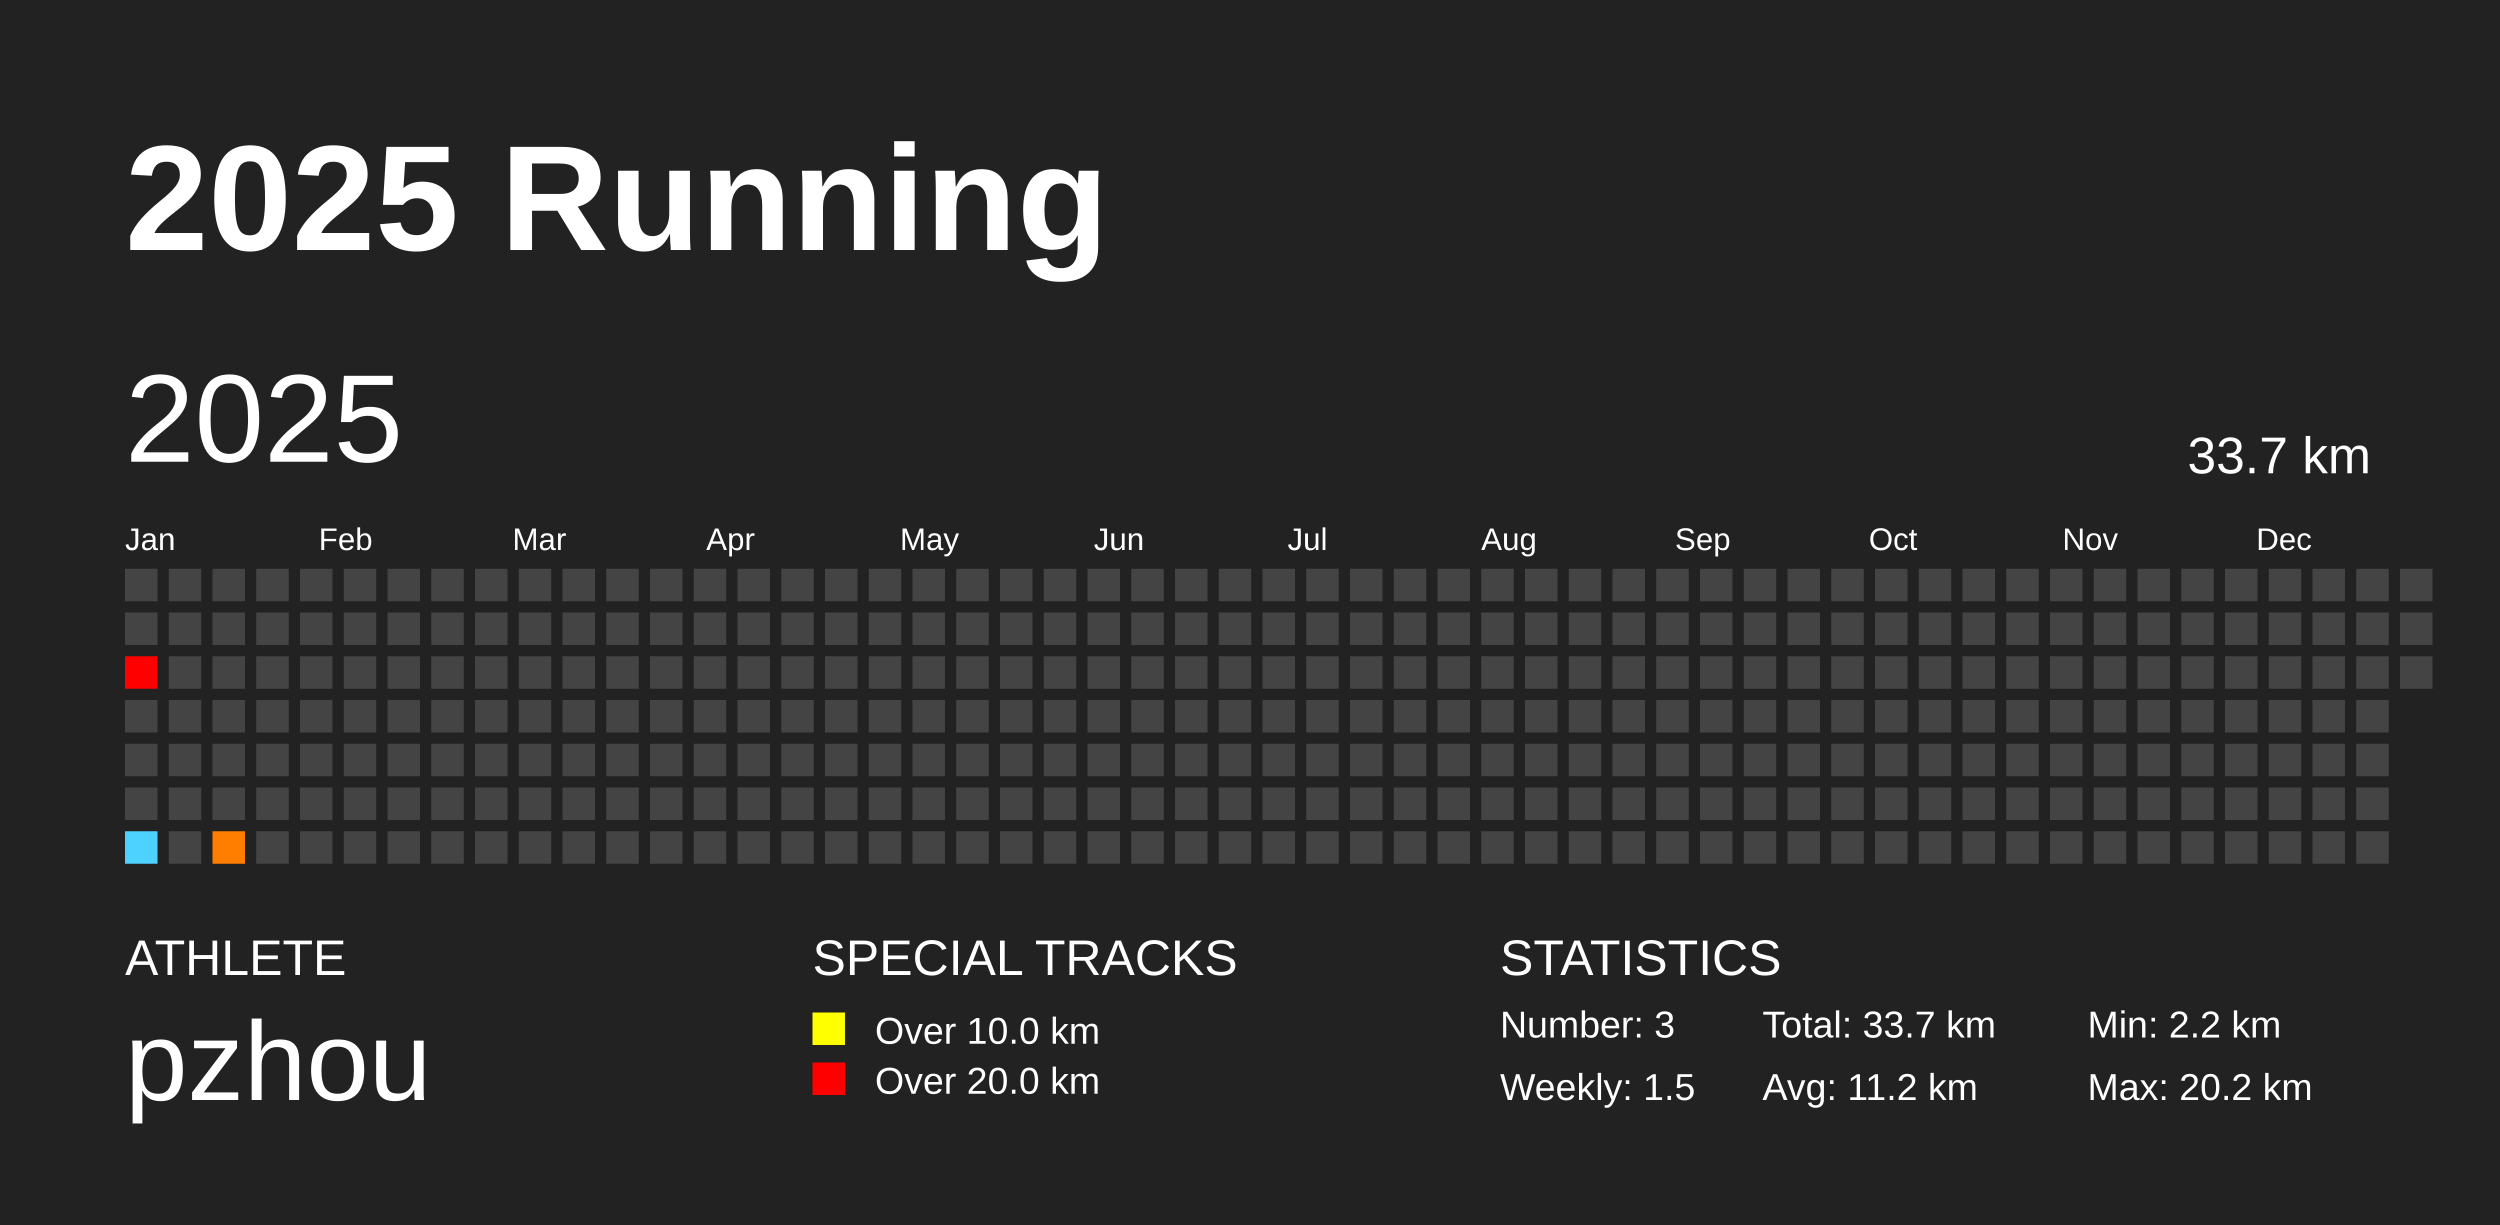
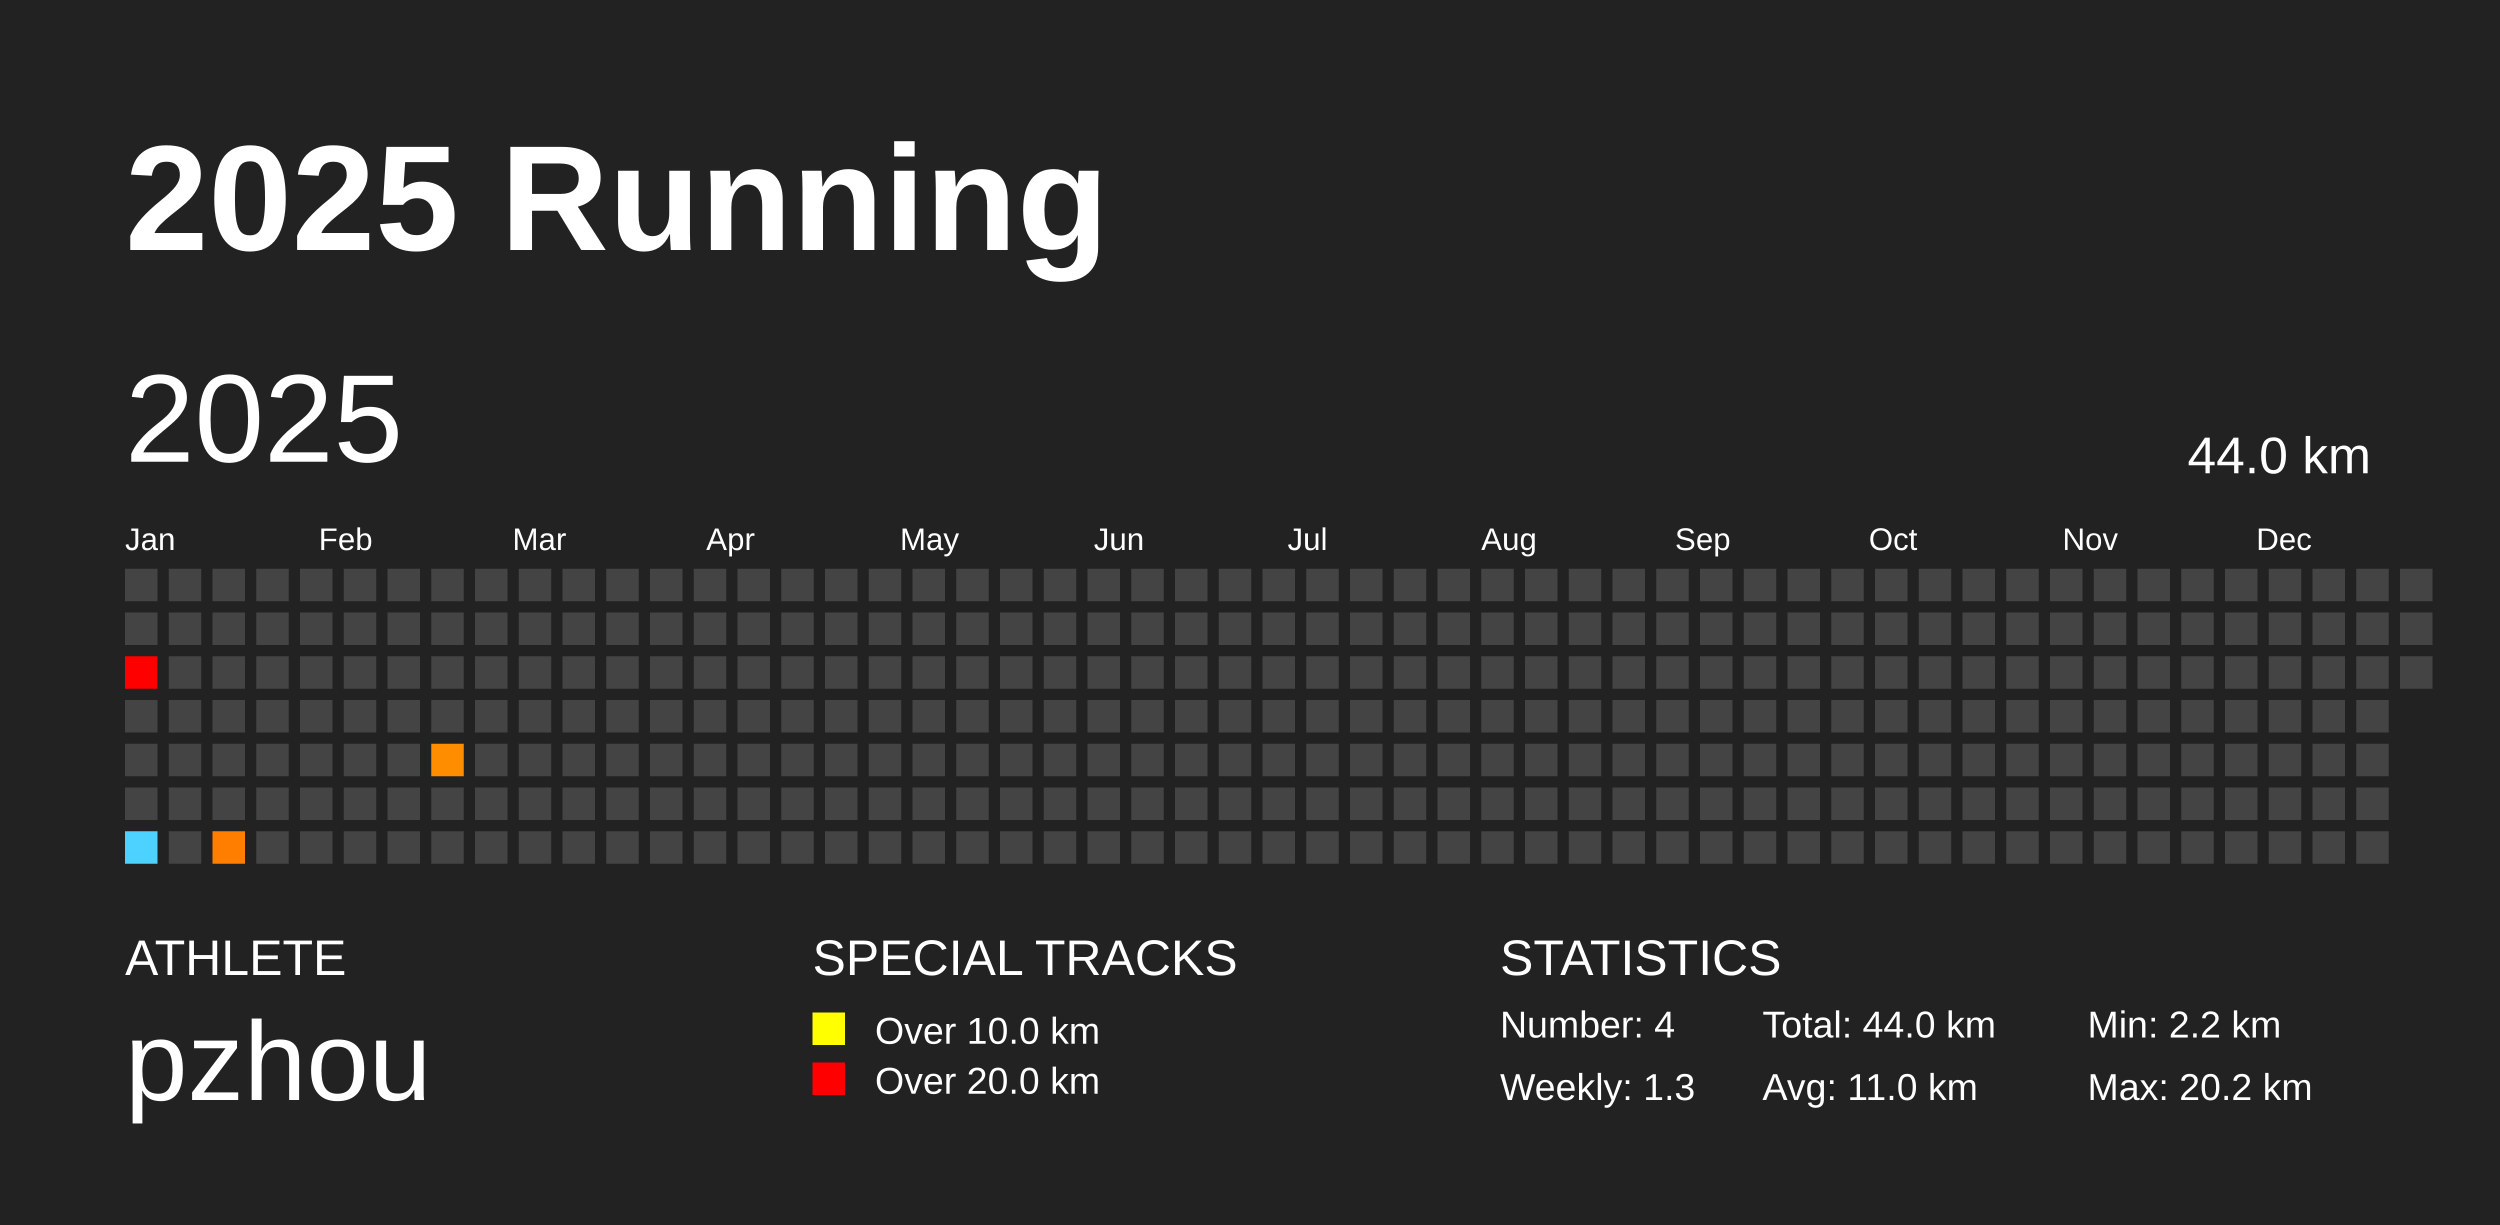
<svg xmlns="http://www.w3.org/2000/svg" baseProfile="full" height="98mm" version="1.1" viewBox="0,0,200,98" width="200mm">
  <defs />
  <rect fill="#222222" height="98" width="200" x="0" y="0" />
  <text fill="#FFFFFF" style="font-size:12px; font-family:Arial; font-weight:bold;" x="10" y="20">2025 Running</text>
  <text fill="#FFFFFF" style="font-size:4px; font-family:Arial" x="10" y="78">ATHLETE</text>
  <text fill="#FFFFFF" style="font-size:9px; font-family:Arial" x="10" y="88">pzhou</text>
  <text fill="#FFFFFF" style="font-size:4px; font-family:Arial" x="65" y="78">SPECIAL TRACKS</text>
  <rect fill="yellow" height="2.6" width="2.6" x="65" y="81" />
  <text fill="#FFFFFF" style="font-size:3px; font-family:Arial" x="70" y="83.5">Over 10.0 km</text>
  <rect fill="red" height="2.6" width="2.6" x="65" y="85" />
  <text fill="#FFFFFF" style="font-size:3px; font-family:Arial" x="70" y="87.5">Over 20.0 km</text>
  <text fill="#FFFFFF" style="font-size:4px; font-family:Arial" x="120" y="78">STATISTICS</text>
-   <text fill="#FFFFFF" style="font-size:3px; font-family:Arial" x="120" y="83">Number: 3</text>
-   <text fill="#FFFFFF" style="font-size:3px; font-family:Arial" x="120" y="88">Weekly: 1.5</text>
-   <text fill="#FFFFFF" style="font-size:3px; font-family:Arial" x="141" y="83">Total: 33.7 km</text>
-   <text fill="#FFFFFF" style="font-size:3px; font-family:Arial" x="141" y="88">Avg: 11.2 km</text>
+   <text fill="#FFFFFF" style="font-size:3px; font-family:Arial" x="120" y="83">Number: 4</text>
+   <text fill="#FFFFFF" style="font-size:3px; font-family:Arial" x="120" y="88">Weekly: 1.3</text>
+   <text fill="#FFFFFF" style="font-size:3px; font-family:Arial" x="141" y="83">Total: 44.0 km</text>
+   <text fill="#FFFFFF" style="font-size:3px; font-family:Arial" x="141" y="88">Avg: 11.0 km</text>
  <text fill="#FFFFFF" style="font-size:3px; font-family:Arial" x="167" y="83">Min: 2.2 km</text>
  <text fill="#FFFFFF" style="font-size:3px; font-family:Arial" x="167" y="88">Max: 20.2 km</text>
  <text dominant-baseline="hanging" fill="#FFFFFF" style="font-size:10.0px; font-family:Arial;" x="10" y="30">2025</text>
-   <text dominant-baseline="hanging" fill="#FFFFFF" style="font-size:4.125px; font-family:Arial;" x="175" y="35">33.7 km</text>
+   <text dominant-baseline="hanging" fill="#FFFFFF" style="font-size:4.125px; font-family:Arial;" x="175" y="35">44.0 km</text>
  <text fill="#FFFFFF" style="font-size:2.5px; font-family:Arial" x="10.0" y="44">Jan</text>
  <text fill="#FFFFFF" style="font-size:2.5px; font-family:Arial" x="25.5" y="44">Feb</text>
  <text fill="#FFFFFF" style="font-size:2.5px; font-family:Arial" x="41.0" y="44">Mar</text>
  <text fill="#FFFFFF" style="font-size:2.5px; font-family:Arial" x="56.5" y="44">Apr</text>
  <text fill="#FFFFFF" style="font-size:2.5px; font-family:Arial" x="72.0" y="44">May</text>
  <text fill="#FFFFFF" style="font-size:2.5px; font-family:Arial" x="87.5" y="44">Jun</text>
  <text fill="#FFFFFF" style="font-size:2.5px; font-family:Arial" x="103.0" y="44">Jul</text>
  <text fill="#FFFFFF" style="font-size:2.5px; font-family:Arial" x="118.5" y="44">Aug</text>
  <text fill="#FFFFFF" style="font-size:2.5px; font-family:Arial" x="134.0" y="44">Sep</text>
  <text fill="#FFFFFF" style="font-size:2.5px; font-family:Arial" x="149.5" y="44">Oct</text>
  <text fill="#FFFFFF" style="font-size:2.5px; font-family:Arial" x="165.0" y="44">Nov</text>
  <text fill="#FFFFFF" style="font-size:2.5px; font-family:Arial" x="180.5" y="44">Dec</text>
  <rect fill="#444444" height="2.6" width="2.6" x="10.0" y="45.5" />
  <rect fill="#444444" height="2.6" width="2.6" x="10.0" y="49.0" />
  <rect fill="red" height="2.6" width="2.6" x="10.0" y="52.5" />
  <rect fill="#444444" height="2.6" width="2.6" x="10.0" y="56.0" />
  <rect fill="#444444" height="2.6" width="2.6" x="10.0" y="59.5" />
  <rect fill="#444444" height="2.6" width="2.6" x="10.0" y="63.0" />
  <rect fill="#4dd2ff" height="2.6" width="2.6" x="10.0" y="66.5" />
  <rect fill="#444444" height="2.6" width="2.6" x="13.5" y="45.5" />
  <rect fill="#444444" height="2.6" width="2.6" x="13.5" y="49.0" />
  <rect fill="#444444" height="2.6" width="2.6" x="13.5" y="52.5" />
  <rect fill="#444444" height="2.6" width="2.6" x="13.5" y="56.0" />
  <rect fill="#444444" height="2.6" width="2.6" x="13.5" y="59.5" />
  <rect fill="#444444" height="2.6" width="2.6" x="13.5" y="63.0" />
  <rect fill="#444444" height="2.6" width="2.6" x="13.5" y="66.5" />
  <rect fill="#444444" height="2.6" width="2.6" x="17.0" y="45.5" />
  <rect fill="#444444" height="2.6" width="2.6" x="17.0" y="49.0" />
  <rect fill="#444444" height="2.6" width="2.6" x="17.0" y="52.5" />
  <rect fill="#444444" height="2.6" width="2.6" x="17.0" y="56.0" />
  <rect fill="#444444" height="2.6" width="2.6" x="17.0" y="59.5" />
  <rect fill="#444444" height="2.6" width="2.6" x="17.0" y="63.0" />
  <rect fill="#ff7e00" height="2.6" width="2.6" x="17.0" y="66.5" />
  <rect fill="#444444" height="2.6" width="2.6" x="20.5" y="45.5" />
  <rect fill="#444444" height="2.6" width="2.6" x="20.5" y="49.0" />
  <rect fill="#444444" height="2.6" width="2.6" x="20.5" y="52.5" />
  <rect fill="#444444" height="2.6" width="2.6" x="20.5" y="56.0" />
  <rect fill="#444444" height="2.6" width="2.6" x="20.5" y="59.5" />
  <rect fill="#444444" height="2.6" width="2.6" x="20.5" y="63.0" />
  <rect fill="#444444" height="2.6" width="2.6" x="20.5" y="66.5" />
  <rect fill="#444444" height="2.6" width="2.6" x="24.0" y="45.5" />
  <rect fill="#444444" height="2.6" width="2.6" x="24.0" y="49.0" />
  <rect fill="#444444" height="2.6" width="2.6" x="24.0" y="52.5" />
  <rect fill="#444444" height="2.6" width="2.6" x="24.0" y="56.0" />
  <rect fill="#444444" height="2.6" width="2.6" x="24.0" y="59.5" />
  <rect fill="#444444" height="2.6" width="2.6" x="24.0" y="63.0" />
  <rect fill="#444444" height="2.6" width="2.6" x="24.0" y="66.5" />
  <rect fill="#444444" height="2.6" width="2.6" x="27.5" y="45.5" />
  <rect fill="#444444" height="2.6" width="2.6" x="27.5" y="49.0" />
  <rect fill="#444444" height="2.6" width="2.6" x="27.5" y="52.5" />
  <rect fill="#444444" height="2.6" width="2.6" x="27.5" y="56.0" />
  <rect fill="#444444" height="2.6" width="2.6" x="27.5" y="59.5" />
  <rect fill="#444444" height="2.6" width="2.6" x="27.5" y="63.0" />
  <rect fill="#444444" height="2.6" width="2.6" x="27.5" y="66.5" />
  <rect fill="#444444" height="2.6" width="2.6" x="31.0" y="45.5" />
  <rect fill="#444444" height="2.6" width="2.6" x="31.0" y="49.0" />
  <rect fill="#444444" height="2.6" width="2.6" x="31.0" y="52.5" />
  <rect fill="#444444" height="2.6" width="2.6" x="31.0" y="56.0" />
  <rect fill="#444444" height="2.6" width="2.6" x="31.0" y="59.5" />
  <rect fill="#444444" height="2.6" width="2.6" x="31.0" y="63.0" />
  <rect fill="#444444" height="2.6" width="2.6" x="31.0" y="66.5" />
  <rect fill="#444444" height="2.6" width="2.6" x="34.5" y="45.5" />
  <rect fill="#444444" height="2.6" width="2.6" x="34.5" y="49.0" />
  <rect fill="#444444" height="2.6" width="2.6" x="34.5" y="52.5" />
  <rect fill="#444444" height="2.6" width="2.6" x="34.5" y="56.0" />
-   <rect fill="#444444" height="2.6" width="2.6" x="34.5" y="59.5" />
+   <rect fill="#ff8d00" height="2.6" width="2.6" x="34.5" y="59.5" />
  <rect fill="#444444" height="2.6" width="2.6" x="34.5" y="63.0" />
  <rect fill="#444444" height="2.6" width="2.6" x="34.5" y="66.5" />
  <rect fill="#444444" height="2.6" width="2.6" x="38.0" y="45.5" />
  <rect fill="#444444" height="2.6" width="2.6" x="38.0" y="49.0" />
  <rect fill="#444444" height="2.6" width="2.6" x="38.0" y="52.5" />
  <rect fill="#444444" height="2.6" width="2.6" x="38.0" y="56.0" />
  <rect fill="#444444" height="2.6" width="2.6" x="38.0" y="59.5" />
  <rect fill="#444444" height="2.6" width="2.6" x="38.0" y="63.0" />
  <rect fill="#444444" height="2.6" width="2.6" x="38.0" y="66.5" />
  <rect fill="#444444" height="2.6" width="2.6" x="41.5" y="45.5" />
  <rect fill="#444444" height="2.6" width="2.6" x="41.5" y="49.0" />
  <rect fill="#444444" height="2.6" width="2.6" x="41.5" y="52.5" />
  <rect fill="#444444" height="2.6" width="2.6" x="41.5" y="56.0" />
  <rect fill="#444444" height="2.6" width="2.6" x="41.5" y="59.5" />
  <rect fill="#444444" height="2.6" width="2.6" x="41.5" y="63.0" />
  <rect fill="#444444" height="2.6" width="2.6" x="41.5" y="66.5" />
  <rect fill="#444444" height="2.6" width="2.6" x="45.0" y="45.5" />
  <rect fill="#444444" height="2.6" width="2.6" x="45.0" y="49.0" />
  <rect fill="#444444" height="2.6" width="2.6" x="45.0" y="52.5" />
  <rect fill="#444444" height="2.6" width="2.6" x="45.0" y="56.0" />
  <rect fill="#444444" height="2.6" width="2.6" x="45.0" y="59.5" />
  <rect fill="#444444" height="2.6" width="2.6" x="45.0" y="63.0" />
  <rect fill="#444444" height="2.6" width="2.6" x="45.0" y="66.5" />
  <rect fill="#444444" height="2.6" width="2.6" x="48.5" y="45.5" />
  <rect fill="#444444" height="2.6" width="2.6" x="48.5" y="49.0" />
  <rect fill="#444444" height="2.6" width="2.6" x="48.5" y="52.5" />
  <rect fill="#444444" height="2.6" width="2.6" x="48.5" y="56.0" />
  <rect fill="#444444" height="2.6" width="2.6" x="48.5" y="59.5" />
  <rect fill="#444444" height="2.6" width="2.6" x="48.5" y="63.0" />
  <rect fill="#444444" height="2.6" width="2.6" x="48.5" y="66.5" />
  <rect fill="#444444" height="2.6" width="2.6" x="52.0" y="45.5" />
  <rect fill="#444444" height="2.6" width="2.6" x="52.0" y="49.0" />
  <rect fill="#444444" height="2.6" width="2.6" x="52.0" y="52.5" />
  <rect fill="#444444" height="2.6" width="2.6" x="52.0" y="56.0" />
  <rect fill="#444444" height="2.6" width="2.6" x="52.0" y="59.5" />
  <rect fill="#444444" height="2.6" width="2.6" x="52.0" y="63.0" />
  <rect fill="#444444" height="2.6" width="2.6" x="52.0" y="66.5" />
  <rect fill="#444444" height="2.6" width="2.6" x="55.5" y="45.5" />
  <rect fill="#444444" height="2.6" width="2.6" x="55.5" y="49.0" />
  <rect fill="#444444" height="2.6" width="2.6" x="55.5" y="52.5" />
  <rect fill="#444444" height="2.6" width="2.6" x="55.5" y="56.0" />
  <rect fill="#444444" height="2.6" width="2.6" x="55.5" y="59.5" />
  <rect fill="#444444" height="2.6" width="2.6" x="55.5" y="63.0" />
  <rect fill="#444444" height="2.6" width="2.6" x="55.5" y="66.5" />
  <rect fill="#444444" height="2.6" width="2.6" x="59.0" y="45.5" />
  <rect fill="#444444" height="2.6" width="2.6" x="59.0" y="49.0" />
  <rect fill="#444444" height="2.6" width="2.6" x="59.0" y="52.5" />
  <rect fill="#444444" height="2.6" width="2.6" x="59.0" y="56.0" />
  <rect fill="#444444" height="2.6" width="2.6" x="59.0" y="59.5" />
  <rect fill="#444444" height="2.6" width="2.6" x="59.0" y="63.0" />
  <rect fill="#444444" height="2.6" width="2.6" x="59.0" y="66.5" />
  <rect fill="#444444" height="2.6" width="2.6" x="62.5" y="45.5" />
  <rect fill="#444444" height="2.6" width="2.6" x="62.5" y="49.0" />
  <rect fill="#444444" height="2.6" width="2.6" x="62.5" y="52.5" />
  <rect fill="#444444" height="2.6" width="2.6" x="62.5" y="56.0" />
  <rect fill="#444444" height="2.6" width="2.6" x="62.5" y="59.5" />
  <rect fill="#444444" height="2.6" width="2.6" x="62.5" y="63.0" />
  <rect fill="#444444" height="2.6" width="2.6" x="62.5" y="66.5" />
  <rect fill="#444444" height="2.6" width="2.6" x="66.0" y="45.5" />
  <rect fill="#444444" height="2.6" width="2.6" x="66.0" y="49.0" />
  <rect fill="#444444" height="2.6" width="2.6" x="66.0" y="52.5" />
  <rect fill="#444444" height="2.6" width="2.6" x="66.0" y="56.0" />
  <rect fill="#444444" height="2.6" width="2.6" x="66.0" y="59.5" />
  <rect fill="#444444" height="2.6" width="2.6" x="66.0" y="63.0" />
  <rect fill="#444444" height="2.6" width="2.6" x="66.0" y="66.5" />
  <rect fill="#444444" height="2.6" width="2.6" x="69.5" y="45.5" />
  <rect fill="#444444" height="2.6" width="2.6" x="69.5" y="49.0" />
  <rect fill="#444444" height="2.6" width="2.6" x="69.5" y="52.5" />
  <rect fill="#444444" height="2.6" width="2.6" x="69.5" y="56.0" />
  <rect fill="#444444" height="2.6" width="2.6" x="69.5" y="59.5" />
  <rect fill="#444444" height="2.6" width="2.6" x="69.5" y="63.0" />
  <rect fill="#444444" height="2.6" width="2.6" x="69.5" y="66.5" />
  <rect fill="#444444" height="2.6" width="2.6" x="73.0" y="45.5" />
  <rect fill="#444444" height="2.6" width="2.6" x="73.0" y="49.0" />
  <rect fill="#444444" height="2.6" width="2.6" x="73.0" y="52.5" />
  <rect fill="#444444" height="2.6" width="2.6" x="73.0" y="56.0" />
  <rect fill="#444444" height="2.6" width="2.6" x="73.0" y="59.5" />
  <rect fill="#444444" height="2.6" width="2.6" x="73.0" y="63.0" />
  <rect fill="#444444" height="2.6" width="2.6" x="73.0" y="66.5" />
  <rect fill="#444444" height="2.6" width="2.6" x="76.5" y="45.5" />
  <rect fill="#444444" height="2.6" width="2.6" x="76.5" y="49.0" />
  <rect fill="#444444" height="2.6" width="2.6" x="76.5" y="52.5" />
  <rect fill="#444444" height="2.6" width="2.6" x="76.5" y="56.0" />
  <rect fill="#444444" height="2.6" width="2.6" x="76.5" y="59.5" />
  <rect fill="#444444" height="2.6" width="2.6" x="76.5" y="63.0" />
  <rect fill="#444444" height="2.6" width="2.6" x="76.5" y="66.5" />
  <rect fill="#444444" height="2.6" width="2.6" x="80.0" y="45.5" />
  <rect fill="#444444" height="2.6" width="2.6" x="80.0" y="49.0" />
  <rect fill="#444444" height="2.6" width="2.6" x="80.0" y="52.5" />
  <rect fill="#444444" height="2.6" width="2.6" x="80.0" y="56.0" />
  <rect fill="#444444" height="2.6" width="2.6" x="80.0" y="59.5" />
  <rect fill="#444444" height="2.6" width="2.6" x="80.0" y="63.0" />
  <rect fill="#444444" height="2.6" width="2.6" x="80.0" y="66.5" />
  <rect fill="#444444" height="2.6" width="2.6" x="83.5" y="45.5" />
  <rect fill="#444444" height="2.6" width="2.6" x="83.5" y="49.0" />
  <rect fill="#444444" height="2.6" width="2.6" x="83.5" y="52.5" />
  <rect fill="#444444" height="2.6" width="2.6" x="83.5" y="56.0" />
  <rect fill="#444444" height="2.6" width="2.6" x="83.5" y="59.5" />
  <rect fill="#444444" height="2.6" width="2.6" x="83.5" y="63.0" />
  <rect fill="#444444" height="2.6" width="2.6" x="83.5" y="66.5" />
  <rect fill="#444444" height="2.6" width="2.6" x="87.0" y="45.5" />
  <rect fill="#444444" height="2.6" width="2.6" x="87.0" y="49.0" />
  <rect fill="#444444" height="2.6" width="2.6" x="87.0" y="52.5" />
  <rect fill="#444444" height="2.6" width="2.6" x="87.0" y="56.0" />
  <rect fill="#444444" height="2.6" width="2.6" x="87.0" y="59.5" />
  <rect fill="#444444" height="2.6" width="2.6" x="87.0" y="63.0" />
  <rect fill="#444444" height="2.6" width="2.6" x="87.0" y="66.5" />
  <rect fill="#444444" height="2.6" width="2.6" x="90.5" y="45.5" />
  <rect fill="#444444" height="2.6" width="2.6" x="90.5" y="49.0" />
  <rect fill="#444444" height="2.6" width="2.6" x="90.5" y="52.5" />
  <rect fill="#444444" height="2.6" width="2.6" x="90.5" y="56.0" />
  <rect fill="#444444" height="2.6" width="2.6" x="90.5" y="59.5" />
  <rect fill="#444444" height="2.6" width="2.6" x="90.5" y="63.0" />
  <rect fill="#444444" height="2.6" width="2.6" x="90.5" y="66.5" />
  <rect fill="#444444" height="2.6" width="2.6" x="94.0" y="45.5" />
  <rect fill="#444444" height="2.6" width="2.6" x="94.0" y="49.0" />
  <rect fill="#444444" height="2.6" width="2.6" x="94.0" y="52.5" />
  <rect fill="#444444" height="2.6" width="2.6" x="94.0" y="56.0" />
  <rect fill="#444444" height="2.6" width="2.6" x="94.0" y="59.5" />
  <rect fill="#444444" height="2.6" width="2.6" x="94.0" y="63.0" />
  <rect fill="#444444" height="2.6" width="2.6" x="94.0" y="66.5" />
  <rect fill="#444444" height="2.6" width="2.6" x="97.5" y="45.5" />
  <rect fill="#444444" height="2.6" width="2.6" x="97.5" y="49.0" />
  <rect fill="#444444" height="2.6" width="2.6" x="97.5" y="52.5" />
  <rect fill="#444444" height="2.6" width="2.6" x="97.5" y="56.0" />
  <rect fill="#444444" height="2.6" width="2.6" x="97.5" y="59.5" />
  <rect fill="#444444" height="2.6" width="2.6" x="97.5" y="63.0" />
  <rect fill="#444444" height="2.6" width="2.6" x="97.5" y="66.5" />
  <rect fill="#444444" height="2.6" width="2.6" x="101.0" y="45.5" />
  <rect fill="#444444" height="2.6" width="2.6" x="101.0" y="49.0" />
  <rect fill="#444444" height="2.6" width="2.6" x="101.0" y="52.5" />
  <rect fill="#444444" height="2.6" width="2.6" x="101.0" y="56.0" />
  <rect fill="#444444" height="2.6" width="2.6" x="101.0" y="59.5" />
  <rect fill="#444444" height="2.6" width="2.6" x="101.0" y="63.0" />
  <rect fill="#444444" height="2.6" width="2.6" x="101.0" y="66.5" />
  <rect fill="#444444" height="2.6" width="2.6" x="104.5" y="45.5" />
  <rect fill="#444444" height="2.6" width="2.6" x="104.5" y="49.0" />
  <rect fill="#444444" height="2.6" width="2.6" x="104.5" y="52.5" />
  <rect fill="#444444" height="2.6" width="2.6" x="104.5" y="56.0" />
  <rect fill="#444444" height="2.6" width="2.6" x="104.5" y="59.5" />
  <rect fill="#444444" height="2.6" width="2.6" x="104.5" y="63.0" />
  <rect fill="#444444" height="2.6" width="2.6" x="104.5" y="66.5" />
  <rect fill="#444444" height="2.6" width="2.6" x="108.0" y="45.5" />
  <rect fill="#444444" height="2.6" width="2.6" x="108.0" y="49.0" />
  <rect fill="#444444" height="2.6" width="2.6" x="108.0" y="52.5" />
  <rect fill="#444444" height="2.6" width="2.6" x="108.0" y="56.0" />
  <rect fill="#444444" height="2.6" width="2.6" x="108.0" y="59.5" />
  <rect fill="#444444" height="2.6" width="2.6" x="108.0" y="63.0" />
  <rect fill="#444444" height="2.6" width="2.6" x="108.0" y="66.5" />
  <rect fill="#444444" height="2.6" width="2.6" x="111.5" y="45.5" />
  <rect fill="#444444" height="2.6" width="2.6" x="111.5" y="49.0" />
  <rect fill="#444444" height="2.6" width="2.6" x="111.5" y="52.5" />
  <rect fill="#444444" height="2.6" width="2.6" x="111.5" y="56.0" />
  <rect fill="#444444" height="2.6" width="2.6" x="111.5" y="59.5" />
  <rect fill="#444444" height="2.6" width="2.6" x="111.5" y="63.0" />
  <rect fill="#444444" height="2.6" width="2.6" x="111.5" y="66.5" />
  <rect fill="#444444" height="2.6" width="2.6" x="115.0" y="45.5" />
  <rect fill="#444444" height="2.6" width="2.6" x="115.0" y="49.0" />
  <rect fill="#444444" height="2.6" width="2.6" x="115.0" y="52.5" />
  <rect fill="#444444" height="2.6" width="2.6" x="115.0" y="56.0" />
  <rect fill="#444444" height="2.6" width="2.6" x="115.0" y="59.5" />
  <rect fill="#444444" height="2.6" width="2.6" x="115.0" y="63.0" />
  <rect fill="#444444" height="2.6" width="2.6" x="115.0" y="66.5" />
  <rect fill="#444444" height="2.6" width="2.6" x="118.5" y="45.5" />
  <rect fill="#444444" height="2.6" width="2.6" x="118.5" y="49.0" />
  <rect fill="#444444" height="2.6" width="2.6" x="118.5" y="52.5" />
  <rect fill="#444444" height="2.6" width="2.6" x="118.5" y="56.0" />
  <rect fill="#444444" height="2.6" width="2.6" x="118.5" y="59.5" />
  <rect fill="#444444" height="2.6" width="2.6" x="118.5" y="63.0" />
  <rect fill="#444444" height="2.6" width="2.6" x="118.5" y="66.5" />
  <rect fill="#444444" height="2.6" width="2.6" x="122.0" y="45.5" />
  <rect fill="#444444" height="2.6" width="2.6" x="122.0" y="49.0" />
  <rect fill="#444444" height="2.6" width="2.6" x="122.0" y="52.5" />
  <rect fill="#444444" height="2.6" width="2.6" x="122.0" y="56.0" />
  <rect fill="#444444" height="2.6" width="2.6" x="122.0" y="59.5" />
  <rect fill="#444444" height="2.6" width="2.6" x="122.0" y="63.0" />
  <rect fill="#444444" height="2.6" width="2.6" x="122.0" y="66.5" />
  <rect fill="#444444" height="2.6" width="2.6" x="125.5" y="45.5" />
  <rect fill="#444444" height="2.6" width="2.6" x="125.5" y="49.0" />
  <rect fill="#444444" height="2.6" width="2.6" x="125.5" y="52.5" />
  <rect fill="#444444" height="2.6" width="2.6" x="125.5" y="56.0" />
  <rect fill="#444444" height="2.6" width="2.6" x="125.5" y="59.5" />
  <rect fill="#444444" height="2.6" width="2.6" x="125.5" y="63.0" />
  <rect fill="#444444" height="2.6" width="2.6" x="125.5" y="66.5" />
  <rect fill="#444444" height="2.6" width="2.6" x="129.0" y="45.5" />
  <rect fill="#444444" height="2.6" width="2.6" x="129.0" y="49.0" />
  <rect fill="#444444" height="2.6" width="2.6" x="129.0" y="52.5" />
  <rect fill="#444444" height="2.6" width="2.6" x="129.0" y="56.0" />
  <rect fill="#444444" height="2.6" width="2.6" x="129.0" y="59.5" />
  <rect fill="#444444" height="2.6" width="2.6" x="129.0" y="63.0" />
  <rect fill="#444444" height="2.6" width="2.6" x="129.0" y="66.5" />
  <rect fill="#444444" height="2.6" width="2.6" x="132.5" y="45.5" />
  <rect fill="#444444" height="2.6" width="2.6" x="132.5" y="49.0" />
  <rect fill="#444444" height="2.6" width="2.6" x="132.5" y="52.5" />
  <rect fill="#444444" height="2.6" width="2.6" x="132.5" y="56.0" />
  <rect fill="#444444" height="2.6" width="2.6" x="132.5" y="59.5" />
  <rect fill="#444444" height="2.6" width="2.6" x="132.5" y="63.0" />
  <rect fill="#444444" height="2.6" width="2.6" x="132.5" y="66.5" />
  <rect fill="#444444" height="2.6" width="2.6" x="136.0" y="45.5" />
  <rect fill="#444444" height="2.6" width="2.6" x="136.0" y="49.0" />
  <rect fill="#444444" height="2.6" width="2.6" x="136.0" y="52.5" />
  <rect fill="#444444" height="2.6" width="2.6" x="136.0" y="56.0" />
  <rect fill="#444444" height="2.6" width="2.6" x="136.0" y="59.5" />
  <rect fill="#444444" height="2.6" width="2.6" x="136.0" y="63.0" />
  <rect fill="#444444" height="2.6" width="2.6" x="136.0" y="66.5" />
  <rect fill="#444444" height="2.6" width="2.6" x="139.5" y="45.5" />
  <rect fill="#444444" height="2.6" width="2.6" x="139.5" y="49.0" />
  <rect fill="#444444" height="2.6" width="2.6" x="139.5" y="52.5" />
  <rect fill="#444444" height="2.6" width="2.6" x="139.5" y="56.0" />
  <rect fill="#444444" height="2.6" width="2.6" x="139.5" y="59.5" />
  <rect fill="#444444" height="2.6" width="2.6" x="139.5" y="63.0" />
  <rect fill="#444444" height="2.6" width="2.6" x="139.5" y="66.5" />
  <rect fill="#444444" height="2.6" width="2.6" x="143.0" y="45.5" />
  <rect fill="#444444" height="2.6" width="2.6" x="143.0" y="49.0" />
  <rect fill="#444444" height="2.6" width="2.6" x="143.0" y="52.5" />
  <rect fill="#444444" height="2.6" width="2.6" x="143.0" y="56.0" />
  <rect fill="#444444" height="2.6" width="2.6" x="143.0" y="59.5" />
  <rect fill="#444444" height="2.6" width="2.6" x="143.0" y="63.0" />
  <rect fill="#444444" height="2.6" width="2.6" x="143.0" y="66.5" />
  <rect fill="#444444" height="2.6" width="2.6" x="146.5" y="45.5" />
  <rect fill="#444444" height="2.6" width="2.6" x="146.5" y="49.0" />
  <rect fill="#444444" height="2.6" width="2.6" x="146.5" y="52.5" />
  <rect fill="#444444" height="2.6" width="2.6" x="146.5" y="56.0" />
  <rect fill="#444444" height="2.6" width="2.6" x="146.5" y="59.5" />
  <rect fill="#444444" height="2.6" width="2.6" x="146.5" y="63.0" />
  <rect fill="#444444" height="2.6" width="2.6" x="146.5" y="66.5" />
  <rect fill="#444444" height="2.6" width="2.6" x="150.0" y="45.5" />
  <rect fill="#444444" height="2.6" width="2.6" x="150.0" y="49.0" />
  <rect fill="#444444" height="2.6" width="2.6" x="150.0" y="52.5" />
  <rect fill="#444444" height="2.6" width="2.6" x="150.0" y="56.0" />
  <rect fill="#444444" height="2.6" width="2.6" x="150.0" y="59.5" />
  <rect fill="#444444" height="2.6" width="2.6" x="150.0" y="63.0" />
  <rect fill="#444444" height="2.6" width="2.6" x="150.0" y="66.5" />
  <rect fill="#444444" height="2.6" width="2.6" x="153.5" y="45.5" />
  <rect fill="#444444" height="2.6" width="2.6" x="153.5" y="49.0" />
  <rect fill="#444444" height="2.6" width="2.6" x="153.5" y="52.5" />
  <rect fill="#444444" height="2.6" width="2.6" x="153.5" y="56.0" />
  <rect fill="#444444" height="2.6" width="2.6" x="153.5" y="59.5" />
  <rect fill="#444444" height="2.6" width="2.6" x="153.5" y="63.0" />
  <rect fill="#444444" height="2.6" width="2.6" x="153.5" y="66.5" />
  <rect fill="#444444" height="2.6" width="2.6" x="157.0" y="45.5" />
  <rect fill="#444444" height="2.6" width="2.6" x="157.0" y="49.0" />
  <rect fill="#444444" height="2.6" width="2.6" x="157.0" y="52.5" />
  <rect fill="#444444" height="2.6" width="2.6" x="157.0" y="56.0" />
  <rect fill="#444444" height="2.6" width="2.6" x="157.0" y="59.5" />
  <rect fill="#444444" height="2.6" width="2.6" x="157.0" y="63.0" />
  <rect fill="#444444" height="2.6" width="2.6" x="157.0" y="66.5" />
  <rect fill="#444444" height="2.6" width="2.6" x="160.5" y="45.5" />
  <rect fill="#444444" height="2.6" width="2.6" x="160.5" y="49.0" />
  <rect fill="#444444" height="2.6" width="2.6" x="160.5" y="52.5" />
  <rect fill="#444444" height="2.6" width="2.6" x="160.5" y="56.0" />
  <rect fill="#444444" height="2.6" width="2.6" x="160.5" y="59.5" />
  <rect fill="#444444" height="2.6" width="2.6" x="160.5" y="63.0" />
  <rect fill="#444444" height="2.6" width="2.6" x="160.5" y="66.5" />
  <rect fill="#444444" height="2.6" width="2.6" x="164.0" y="45.5" />
  <rect fill="#444444" height="2.6" width="2.6" x="164.0" y="49.0" />
  <rect fill="#444444" height="2.6" width="2.6" x="164.0" y="52.5" />
  <rect fill="#444444" height="2.6" width="2.6" x="164.0" y="56.0" />
  <rect fill="#444444" height="2.6" width="2.6" x="164.0" y="59.5" />
  <rect fill="#444444" height="2.6" width="2.6" x="164.0" y="63.0" />
  <rect fill="#444444" height="2.6" width="2.6" x="164.0" y="66.5" />
  <rect fill="#444444" height="2.6" width="2.6" x="167.5" y="45.5" />
  <rect fill="#444444" height="2.6" width="2.6" x="167.5" y="49.0" />
  <rect fill="#444444" height="2.6" width="2.6" x="167.5" y="52.5" />
  <rect fill="#444444" height="2.6" width="2.6" x="167.5" y="56.0" />
  <rect fill="#444444" height="2.6" width="2.6" x="167.5" y="59.5" />
  <rect fill="#444444" height="2.6" width="2.6" x="167.5" y="63.0" />
  <rect fill="#444444" height="2.6" width="2.6" x="167.5" y="66.5" />
  <rect fill="#444444" height="2.6" width="2.6" x="171.0" y="45.5" />
  <rect fill="#444444" height="2.6" width="2.6" x="171.0" y="49.0" />
  <rect fill="#444444" height="2.6" width="2.6" x="171.0" y="52.5" />
  <rect fill="#444444" height="2.6" width="2.6" x="171.0" y="56.0" />
  <rect fill="#444444" height="2.6" width="2.6" x="171.0" y="59.5" />
  <rect fill="#444444" height="2.6" width="2.6" x="171.0" y="63.0" />
  <rect fill="#444444" height="2.6" width="2.6" x="171.0" y="66.5" />
  <rect fill="#444444" height="2.6" width="2.6" x="174.5" y="45.5" />
  <rect fill="#444444" height="2.6" width="2.6" x="174.5" y="49.0" />
  <rect fill="#444444" height="2.6" width="2.6" x="174.5" y="52.5" />
  <rect fill="#444444" height="2.6" width="2.6" x="174.5" y="56.0" />
  <rect fill="#444444" height="2.6" width="2.6" x="174.5" y="59.5" />
  <rect fill="#444444" height="2.6" width="2.6" x="174.5" y="63.0" />
  <rect fill="#444444" height="2.6" width="2.6" x="174.5" y="66.5" />
  <rect fill="#444444" height="2.6" width="2.6" x="178.0" y="45.5" />
  <rect fill="#444444" height="2.6" width="2.6" x="178.0" y="49.0" />
  <rect fill="#444444" height="2.6" width="2.6" x="178.0" y="52.5" />
  <rect fill="#444444" height="2.6" width="2.6" x="178.0" y="56.0" />
  <rect fill="#444444" height="2.6" width="2.6" x="178.0" y="59.5" />
  <rect fill="#444444" height="2.6" width="2.6" x="178.0" y="63.0" />
  <rect fill="#444444" height="2.6" width="2.6" x="178.0" y="66.5" />
  <rect fill="#444444" height="2.6" width="2.6" x="181.5" y="45.5" />
  <rect fill="#444444" height="2.6" width="2.6" x="181.5" y="49.0" />
  <rect fill="#444444" height="2.6" width="2.6" x="181.5" y="52.5" />
  <rect fill="#444444" height="2.6" width="2.6" x="181.5" y="56.0" />
  <rect fill="#444444" height="2.6" width="2.6" x="181.5" y="59.5" />
  <rect fill="#444444" height="2.6" width="2.6" x="181.5" y="63.0" />
  <rect fill="#444444" height="2.6" width="2.6" x="181.5" y="66.5" />
  <rect fill="#444444" height="2.6" width="2.6" x="185.0" y="45.5" />
  <rect fill="#444444" height="2.6" width="2.6" x="185.0" y="49.0" />
  <rect fill="#444444" height="2.6" width="2.6" x="185.0" y="52.5" />
  <rect fill="#444444" height="2.6" width="2.6" x="185.0" y="56.0" />
  <rect fill="#444444" height="2.6" width="2.6" x="185.0" y="59.5" />
  <rect fill="#444444" height="2.6" width="2.6" x="185.0" y="63.0" />
  <rect fill="#444444" height="2.6" width="2.6" x="185.0" y="66.5" />
  <rect fill="#444444" height="2.6" width="2.6" x="188.5" y="45.5" />
  <rect fill="#444444" height="2.6" width="2.6" x="188.5" y="49.0" />
  <rect fill="#444444" height="2.6" width="2.6" x="188.5" y="52.5" />
  <rect fill="#444444" height="2.6" width="2.6" x="188.5" y="56.0" />
  <rect fill="#444444" height="2.6" width="2.6" x="188.5" y="59.5" />
  <rect fill="#444444" height="2.6" width="2.6" x="188.5" y="63.0" />
  <rect fill="#444444" height="2.6" width="2.6" x="188.5" y="66.5" />
  <rect fill="#444444" height="2.6" width="2.6" x="192.0" y="45.5" />
  <rect fill="#444444" height="2.6" width="2.6" x="192.0" y="49.0" />
  <rect fill="#444444" height="2.6" width="2.6" x="192.0" y="52.5" />
</svg>
